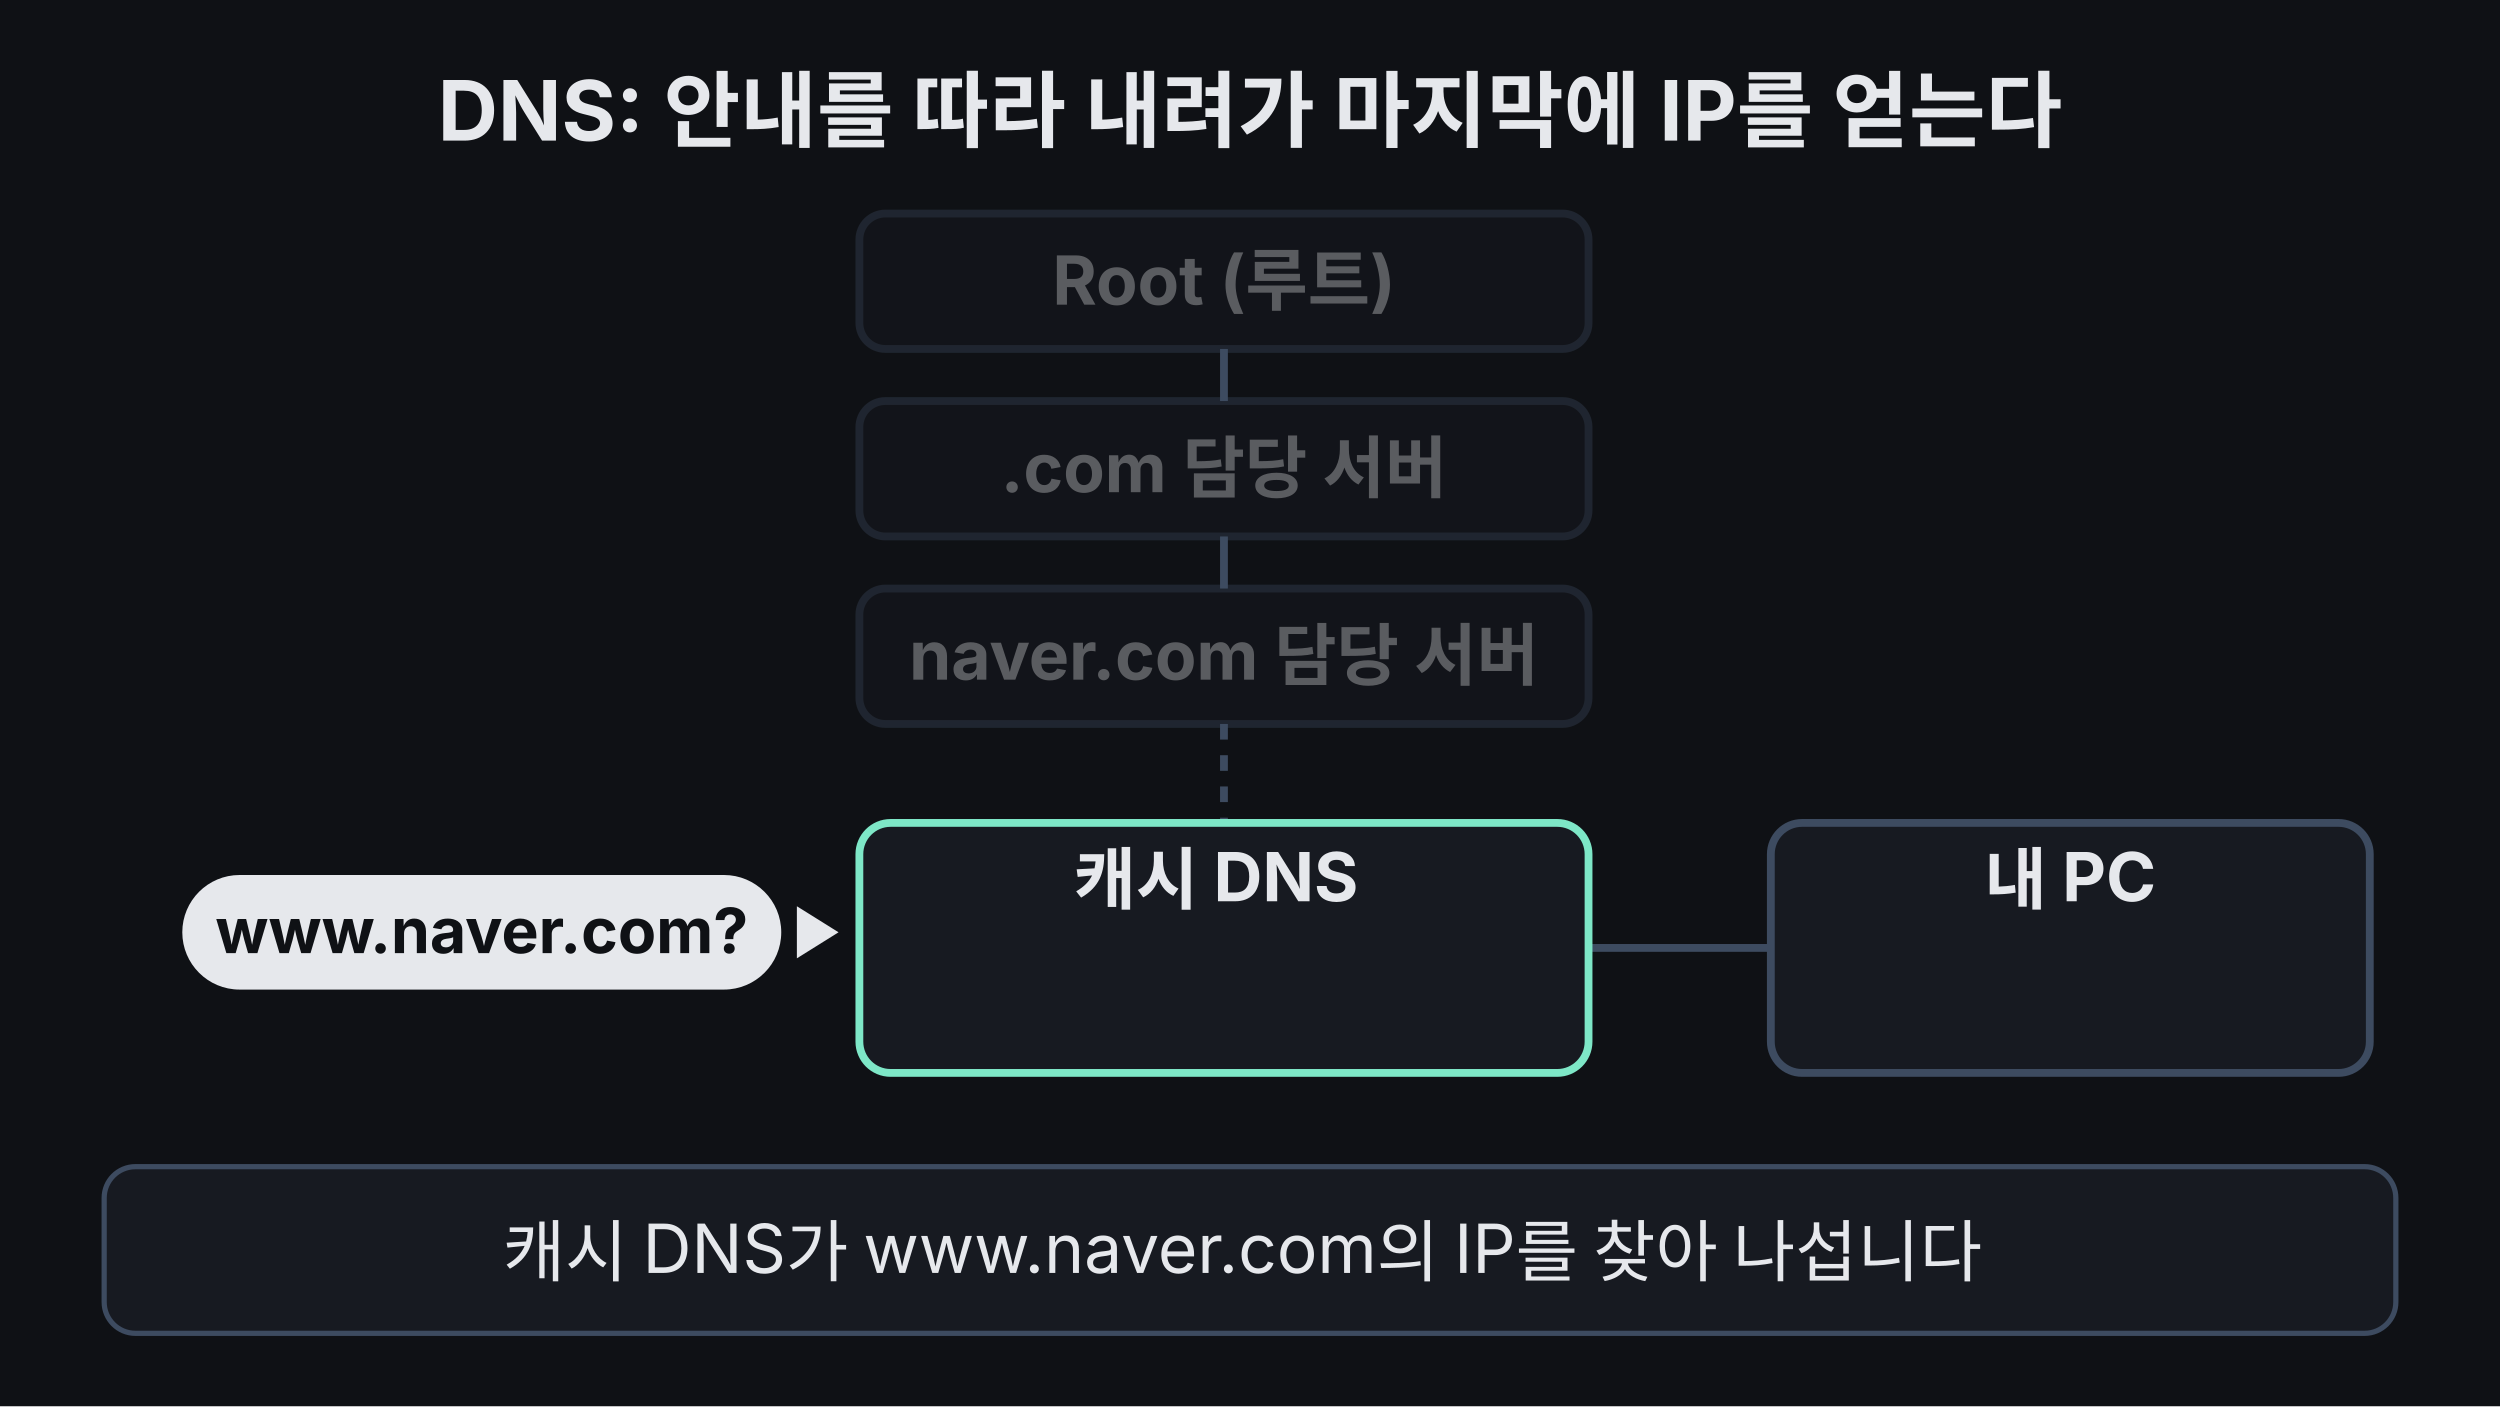
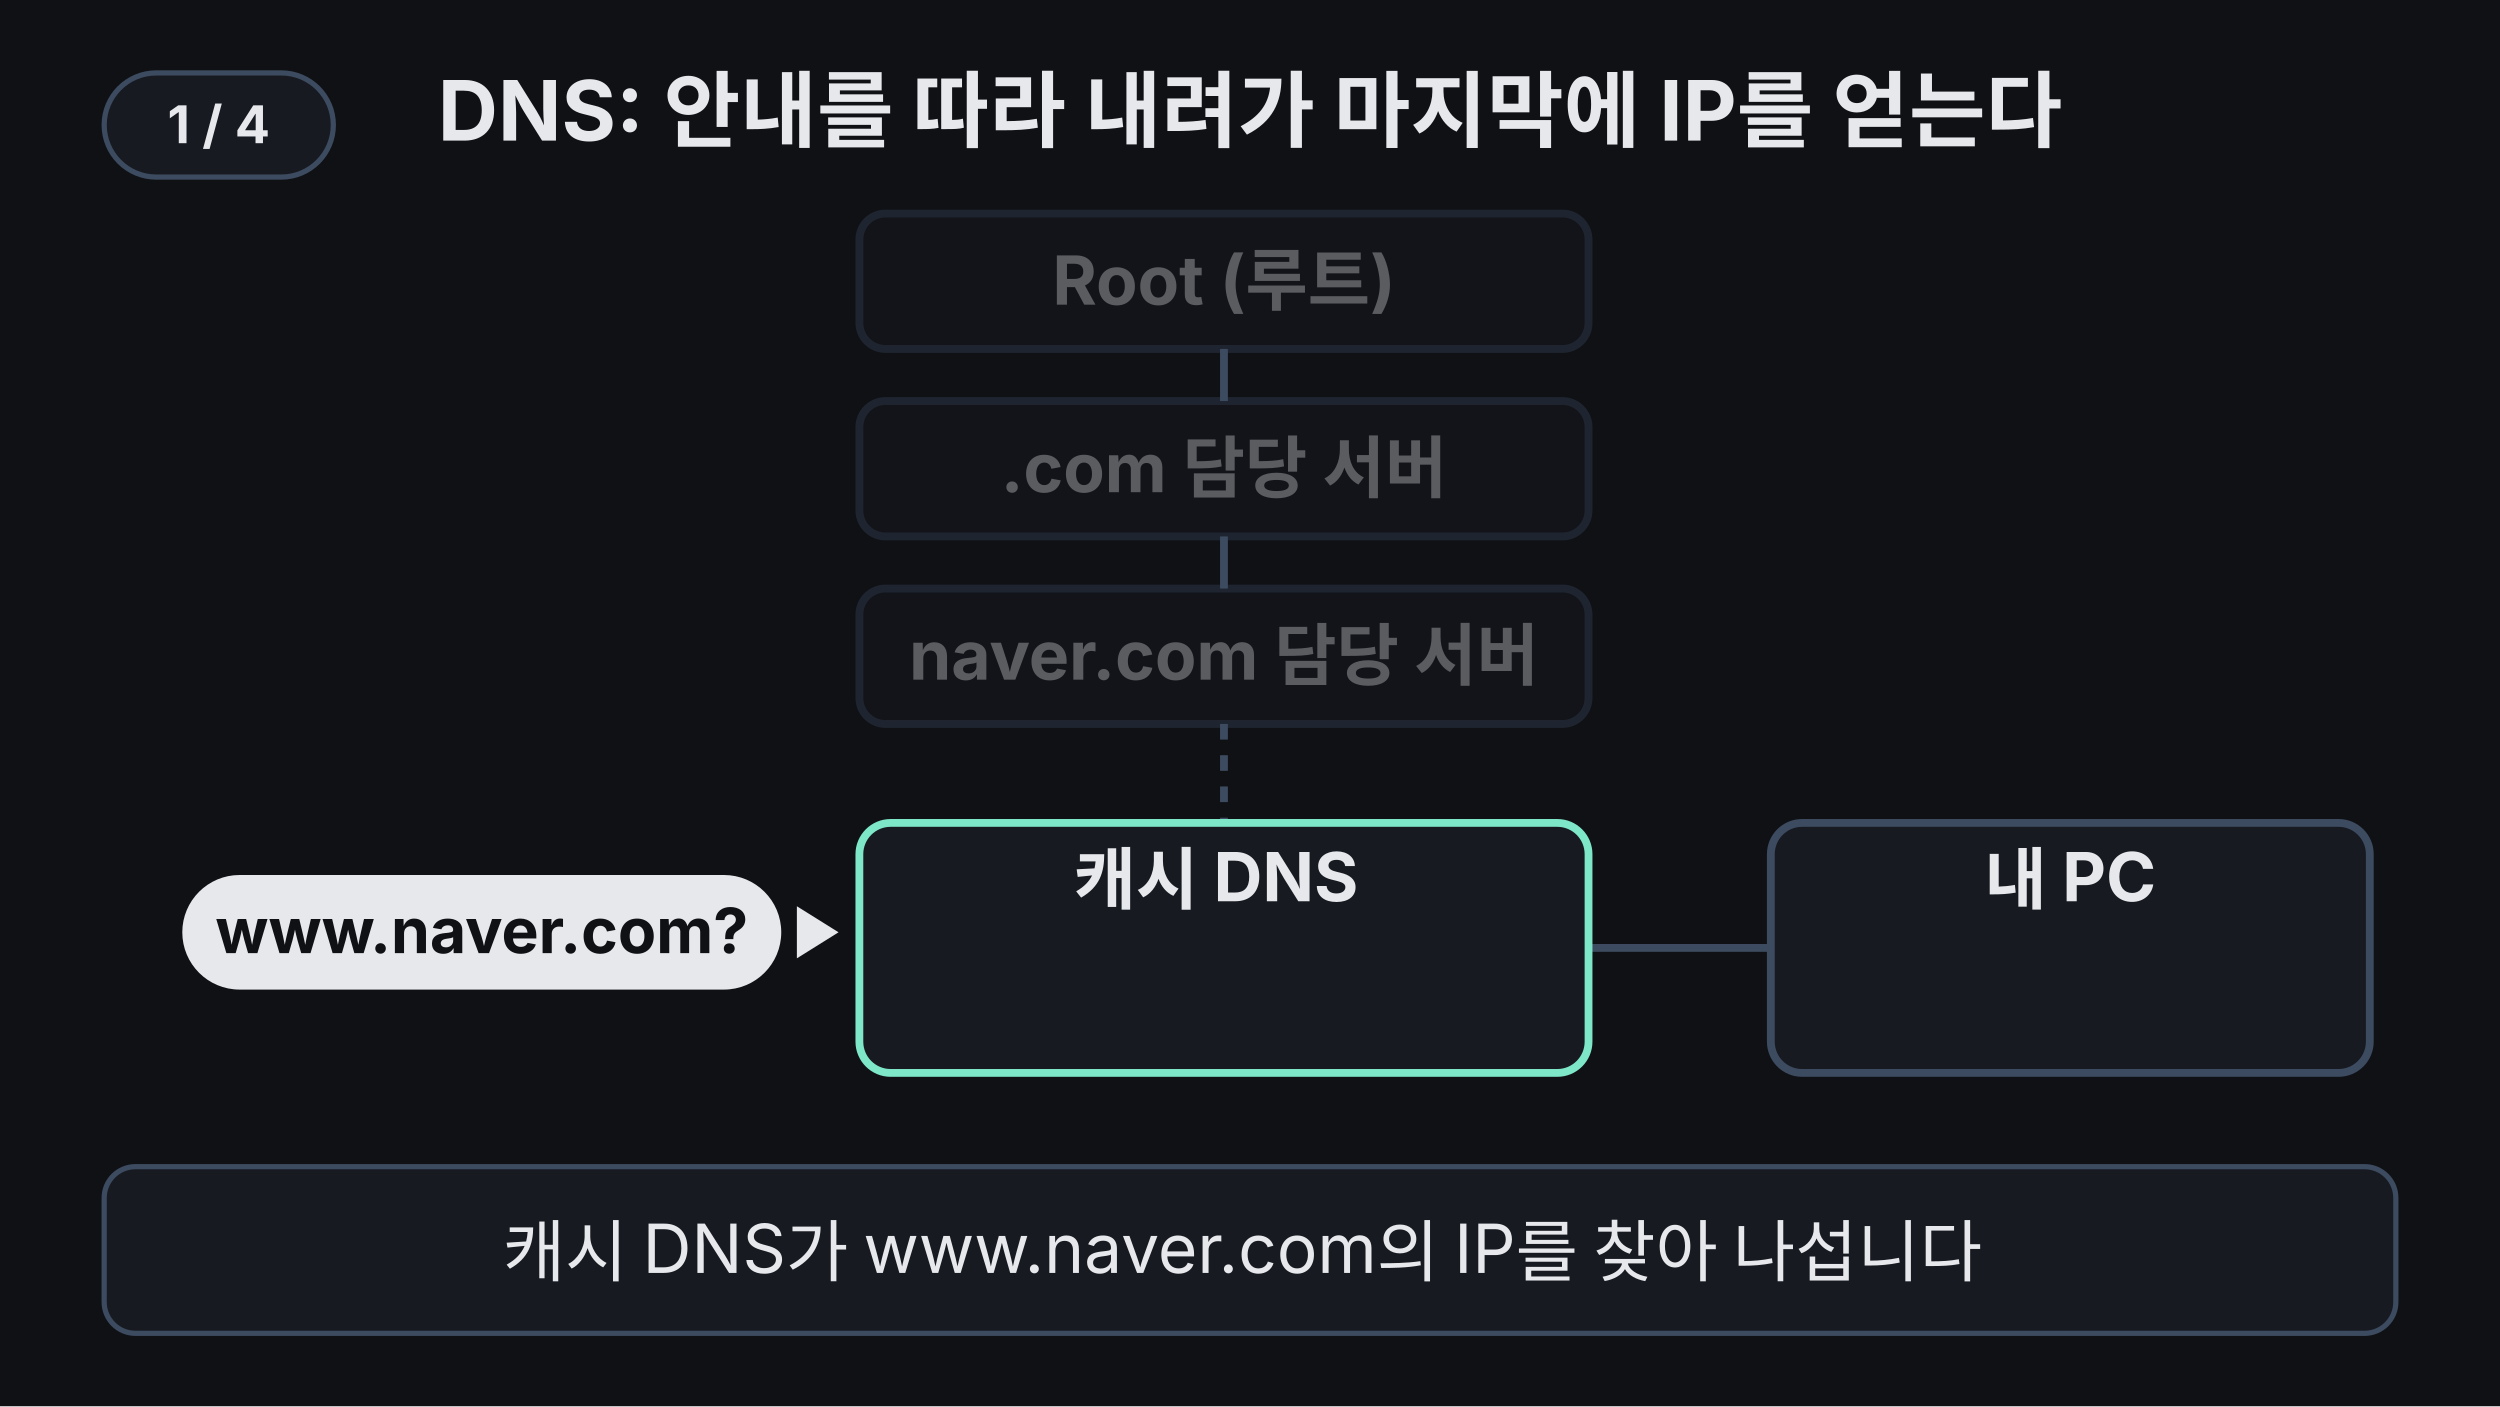
<svg xmlns="http://www.w3.org/2000/svg" viewBox="0 0 960 540" width="960" height="540" font-family="-apple-system,'Apple SD Gothic Neo','Segoe UI',sans-serif">
  <rect width="960" height="540" fill="#0f1115" />
  <text x="480" y="54" text-anchor="middle" font-size="32" font-weight="700" fill="#e6e8ec">DNS: 안내를 따라 내려가 마지막에 IP를 얻는다</text>
  <g stroke="#3d4b60" stroke-width="3">
    <line x1="470" y1="134" x2="470" y2="154" />
    <line x1="470" y1="206" x2="470" y2="226" />
    <line x1="470" y1="278" x2="470" y2="316" stroke-dasharray="6 6" />
    <line x1="610" y1="364" x2="680" y2="364" />
  </g>
  <g opacity="0.35">
-     <animate attributeName="opacity" dur="10s" repeatCount="indefinite" values="0.35;1;1;0.35" keyTimes="0;0.06;0.95;1" />
+     <animate attributeName="opacity" dur="16s" repeatCount="indefinite" values="0.35;1;1;0.35" keyTimes="0;0.06;0.95;1" />
    <rect x="330" y="82" width="280" height="52" rx="10" fill="#171a21" stroke="#3d4b60" stroke-width="3" />
    <text x="470" y="117" text-anchor="middle" font-size="26" font-weight="700" fill="#e6e8ec">Root (루트)</text>
  </g>
  <g opacity="0.35">
-     <animate attributeName="opacity" dur="10s" repeatCount="indefinite" values="0.35;0.35;1;1;0.35" keyTimes="0;0.06;0.12;0.95;1" />
+     <animate attributeName="opacity" dur="16s" repeatCount="indefinite" values="0.35;0.35;1;1;0.35" keyTimes="0;0.06;0.12;0.95;1" />
    <rect x="330" y="154" width="280" height="52" rx="10" fill="#171a21" stroke="#3d4b60" stroke-width="3" />
    <text x="470" y="189" text-anchor="middle" font-size="26" font-weight="700" fill="#e6e8ec">.com 담당 서버</text>
  </g>
  <g opacity="0.35">
-     <animate attributeName="opacity" dur="10s" repeatCount="indefinite" values="0.35;0.35;1;1;0.35" keyTimes="0;0.12;0.18;0.95;1" />
+     <animate attributeName="opacity" dur="16s" repeatCount="indefinite" values="0.35;0.35;1;1;0.35" keyTimes="0;0.12;0.18;0.95;1" />
    <rect x="330" y="226" width="280" height="52" rx="10" fill="#171a21" stroke="#3d4b60" stroke-width="3" />
    <text x="470" y="261" text-anchor="middle" font-size="26" font-weight="700" fill="#e6e8ec">naver.com 담당 서버</text>
  </g>
  <rect x="330" y="316" width="280" height="96" rx="12" fill="#171a21" stroke="#7ee7c7" stroke-width="3" />
  <text x="470" y="347" text-anchor="middle" font-size="26" font-weight="700" fill="#e6e8ec">캐시 DNS
-     <animate attributeName="opacity" dur="10s" repeatCount="indefinite" values="1;1;0;0;1" keyTimes="0;0.77;0.78;0.95;1" />
+     <animate attributeName="opacity" dur="16s" repeatCount="indefinite" values="1;1;0;0;1" keyTimes="0;0.77;0.78;0.95;1" />
  </text>
  <text x="470" y="347" text-anchor="middle" font-size="26" font-weight="700" fill="#7ee7c7" opacity="0">캐시 DNS에 저장
-     <animate attributeName="opacity" dur="10s" repeatCount="indefinite" values="0;0;1;1;0" keyTimes="0;0.77;0.78;0.95;1" />
+     <animate attributeName="opacity" dur="16s" repeatCount="indefinite" values="0;0;1;1;0" keyTimes="0;0.77;0.78;0.95;1" />
  </text>
  <rect x="680" y="316" width="230" height="96" rx="12" fill="#171a21" stroke="#3d4b60" stroke-width="3" />
  <text x="795" y="347" text-anchor="middle" font-size="26" font-weight="700" fill="#e6e8ec">내 PC</text>
  <g>
-     <animateTransform attributeName="transform" type="translate" dur="10s" repeatCount="indefinite" values="0 0;0 0;0 -250;0 -250;0 -178;0 -178;0 -106;0 -106;0 0;0 0" keyTimes="0;0.2;0.27;0.36;0.41;0.47;0.52;0.94;0.95;1" />
-     <animate attributeName="opacity" dur="10s" repeatCount="indefinite" values="1;1;0;0;1" keyTimes="0;0.68;0.72;0.95;1" />
+     <animateTransform attributeName="transform" type="translate" dur="16s" repeatCount="indefinite" values="0 0;0 0;0 -250;0 -250;0 -178;0 -178;0 -106;0 -106;0 0;0 0" keyTimes="0;0.2;0.27;0.36;0.41;0.47;0.52;0.94;0.95;1" />
+     <animate attributeName="opacity" dur="16s" repeatCount="indefinite" values="1;1;0;0;1" keyTimes="0;0.68;0.72;0.95;1" />
    <rect x="70" y="336" width="230" height="44" rx="22" fill="#e6e8ec" />
    <text x="185" y="366" text-anchor="middle" font-size="24" font-weight="700" fill="#0f1115">www.naver.com?</text>
    <path d="M306 348 L322 358 L306 368 Z" fill="#e6e8ec" />
  </g>
  <g opacity="0">
-     <animate attributeName="opacity" dur="10s" repeatCount="indefinite" values="0;0;1;1;0" keyTimes="0;0.28;0.31;0.95;1" />
-     <animateTransform attributeName="transform" type="translate" dur="10s" repeatCount="indefinite" values="-24 0;-24 0;0 0;0 0" keyTimes="0;0.28;0.31;1" />
+     <animate attributeName="opacity" dur="16s" repeatCount="indefinite" values="0;0;1;1;0" keyTimes="0;0.28;0.31;0.95;1" />
+     <animateTransform attributeName="transform" type="translate" dur="16s" repeatCount="indefinite" values="-24 0;-24 0;0 0;0 0" keyTimes="0;0.28;0.31;1" />
    <path d="M630 86 H896 L910 100 V130 H630 Z" fill="#171a21" stroke="#6ea8fe" stroke-width="3" />
    <text x="770" y="117" text-anchor="middle" font-size="24" font-weight="600" fill="#6ea8fe">.com 담당은 여기</text>
  </g>
  <g opacity="0">
-     <animate attributeName="opacity" dur="10s" repeatCount="indefinite" values="0;0;1;1;0" keyTimes="0;0.42;0.45;0.95;1" />
-     <animateTransform attributeName="transform" type="translate" dur="10s" repeatCount="indefinite" values="-24 0;-24 0;0 0;0 0" keyTimes="0;0.42;0.45;1" />
+     <animate attributeName="opacity" dur="16s" repeatCount="indefinite" values="0;0;1;1;0" keyTimes="0;0.42;0.45;0.95;1" />
+     <animateTransform attributeName="transform" type="translate" dur="16s" repeatCount="indefinite" values="-24 0;-24 0;0 0;0 0" keyTimes="0;0.42;0.45;1" />
    <path d="M630 158 H896 L910 172 V202 H630 Z" fill="#171a21" stroke="#6ea8fe" stroke-width="3" />
    <text x="770" y="189" text-anchor="middle" font-size="24" font-weight="600" fill="#6ea8fe">naver.com 담당은 여기</text>
  </g>
  <g opacity="0">
-     <animate attributeName="opacity" dur="10s" repeatCount="indefinite" values="0;0;1;1;0;0" keyTimes="0;0.58;0.60;0.95;0.99;1" />
-     <animateTransform attributeName="transform" type="translate" dur="10s" repeatCount="indefinite" values="0 0;0 0;-290 130;-290 130;0 0" keyTimes="0;0.72;0.78;0.99;1" />
+     <animate attributeName="opacity" dur="16s" repeatCount="indefinite" values="0;0;1;1;0;0" keyTimes="0;0.58;0.60;0.95;0.99;1" />
+     <animateTransform attributeName="transform" type="translate" dur="16s" repeatCount="indefinite" values="0 0;0 0;-290 130;-290 130;0 0" keyTimes="0;0.72;0.78;0.99;1" />
    <rect x="630" y="230" width="260" height="44" rx="8" fill="#7ee7c7" />
    <text x="760" y="260" text-anchor="middle" font-size="24" font-weight="700" fill="#0f1115">www = 203.0.113.10</text>
  </g>
  <g opacity="0">
-     <animate attributeName="opacity" dur="10s" repeatCount="indefinite" values="0;0;1;1;0;0" keyTimes="0;0.80;0.81;0.95;0.99;1" />
-     <animateTransform attributeName="transform" type="translate" dur="10s" repeatCount="indefinite" values="-300 0;-300 0;0 0;0 0;-300 0" keyTimes="0;0.81;0.87;0.99;1" />
+     <animate attributeName="opacity" dur="16s" repeatCount="indefinite" values="0;0;1;1;0;0" keyTimes="0;0.80;0.81;0.95;0.99;1" />
+     <animateTransform attributeName="transform" type="translate" dur="16s" repeatCount="indefinite" values="-300 0;-300 0;0 0;0 0;-300 0" keyTimes="0;0.81;0.87;0.99;1" />
    <rect x="695" y="362" width="200" height="40" rx="8" fill="#7ee7c7" />
    <text x="795" y="390" text-anchor="middle" font-size="24" font-weight="700" fill="#0f1115">203.0.113.10</text>
  </g>
  <rect x="40" y="448" width="880" height="64" rx="12" fill="#171a21" stroke="#3d4b60" stroke-width="2" />
  <g font-size="26" fill="#e6e8ec" text-anchor="middle">
    <text x="480" y="490">캐시 DNS가 www.naver.com의 IP를 찾아 나섭니다
-       <animate attributeName="opacity" dur="10s" repeatCount="indefinite" values="1;1;0;0;1" keyTimes="0;0.20;0.23;0.95;1" />
+       <animate attributeName="opacity" dur="16s" repeatCount="indefinite" values="1;1;0;0;1" keyTimes="0;0.20;0.23;0.95;1" />
    </text>
    <text x="480" y="490" opacity="0">Root와 .com은 IP 대신 ‘다음 담당’ 쪽지를 줍니다
-       <animate attributeName="opacity" dur="10s" repeatCount="indefinite" values="0;0;1;1;0;0" keyTimes="0;0.21;0.24;0.51;0.54;1" />
+       <animate attributeName="opacity" dur="16s" repeatCount="indefinite" values="0;0;1;1;0;0" keyTimes="0;0.21;0.24;0.51;0.54;1" />
    </text>
    <text x="480" y="490" opacity="0">naver.com 담당 서버가 최종 IP를 알려 줍니다
-       <animate attributeName="opacity" dur="10s" repeatCount="indefinite" values="0;0;1;1;0;0" keyTimes="0;0.52;0.55;0.74;0.77;1" />
+       <animate attributeName="opacity" dur="16s" repeatCount="indefinite" values="0;0;1;1;0;0" keyTimes="0;0.52;0.55;0.74;0.77;1" />
    </text>
    <text x="480" y="490" opacity="0">
      <tspan fill="#6ea8fe">파란 쪽지 = 안내</tspan>,  <tspan fill="#7ee7c7">초록 = 최종 IP</tspan> → 캐시 저장 후 PC로
-       <animate attributeName="opacity" dur="10s" repeatCount="indefinite" values="0;0;1;1;0" keyTimes="0;0.75;0.78;0.95;1" />
+       <animate attributeName="opacity" dur="16s" repeatCount="indefinite" values="0;0;1;1;0" keyTimes="0;0.75;0.78;0.95;1" />
+     </text>
+   </g>
+   <g aria-label="재생 단계">
+     <rect x="40" y="28" width="88" height="40" rx="20" fill="#171a21" stroke="#3d4b60" stroke-width="2" />
+     <text x="84" y="55" text-anchor="middle" font-size="20" font-weight="700" fill="#e6e8ec" opacity="1">1 / 4<animate attributeName="opacity" values="1;1;0;0" keyTimes="0;0.22;0.23;1" calcMode="discrete" dur="16s" repeatCount="indefinite" />
+     </text>
+     <text x="84" y="55" text-anchor="middle" font-size="20" font-weight="700" fill="#e6e8ec" opacity="0">2 / 4<animate attributeName="opacity" values="0;0;1;1;0;0" keyTimes="0;0.22;0.23;0.53;0.54;1" calcMode="discrete" dur="16s" repeatCount="indefinite" />
+     </text>
+     <text x="84" y="55" text-anchor="middle" font-size="20" font-weight="700" fill="#e6e8ec" opacity="0">3 / 4<animate attributeName="opacity" values="0;0;1;1;0;0" keyTimes="0;0.53;0.54;0.76;0.77;1" calcMode="discrete" dur="16s" repeatCount="indefinite" />
+     </text>
+     <text x="84" y="55" text-anchor="middle" font-size="20" font-weight="700" fill="#e6e8ec" opacity="0">4 / 4<animate attributeName="opacity" values="0;0;1;1" keyTimes="0;0.76;0.77;1" calcMode="discrete" dur="16s" repeatCount="indefinite" />
    </text>
  </g>
</svg>
